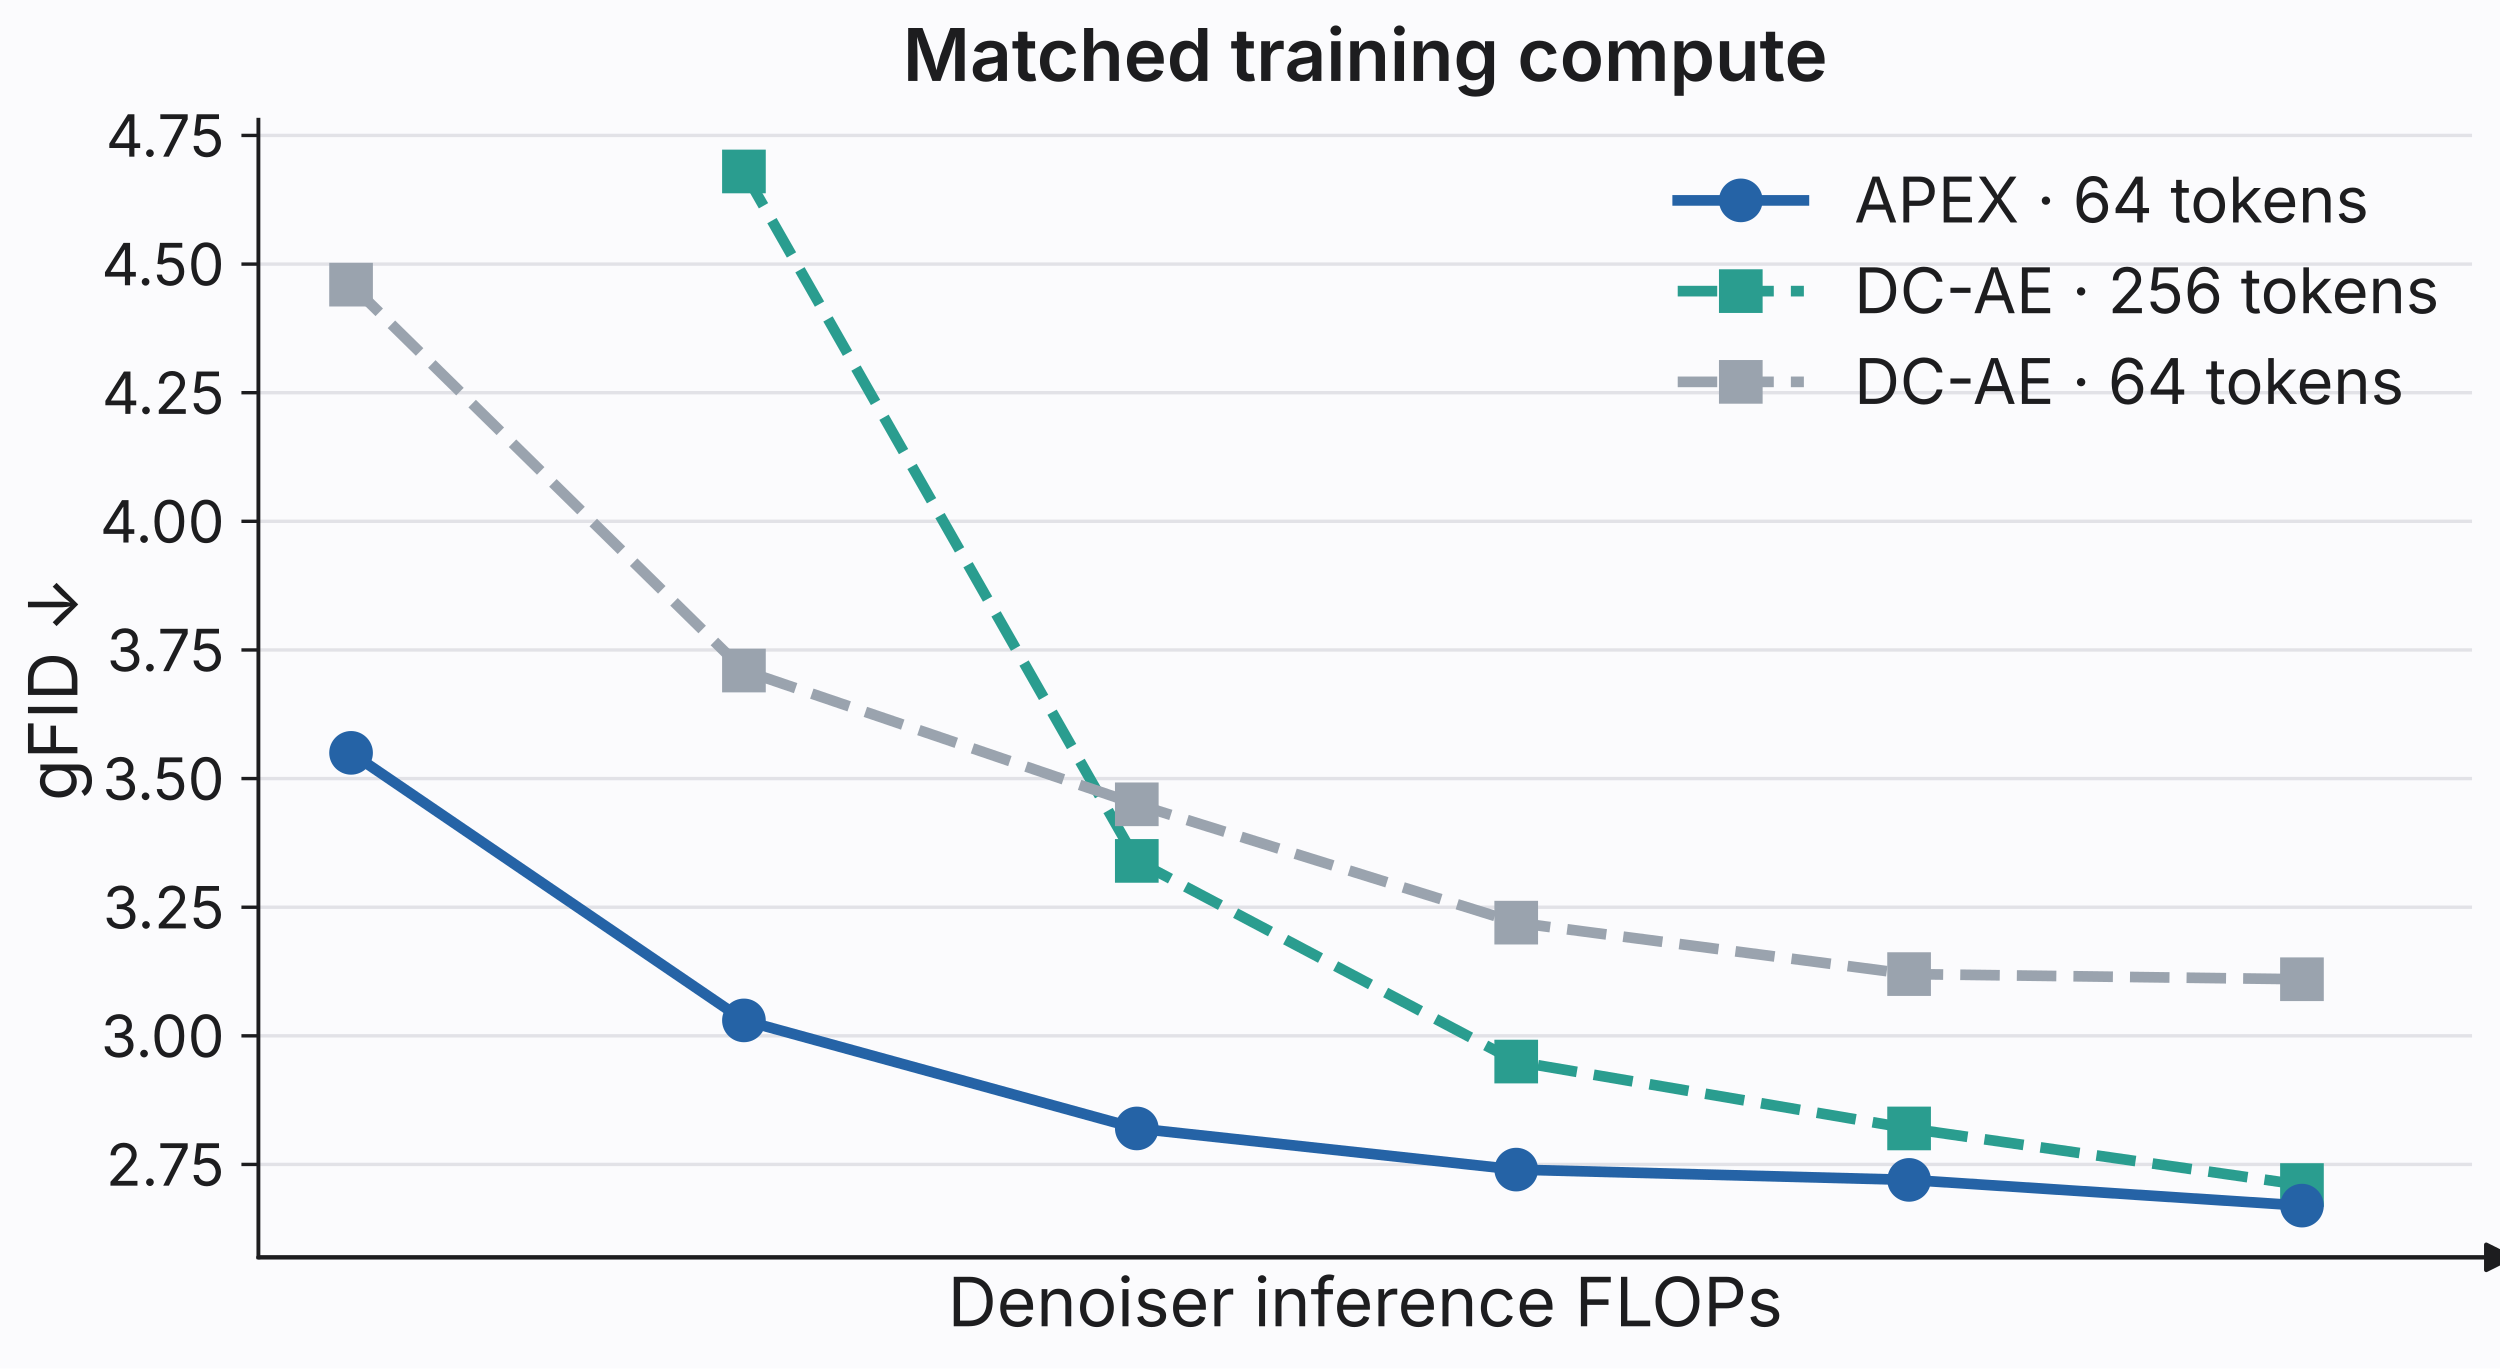
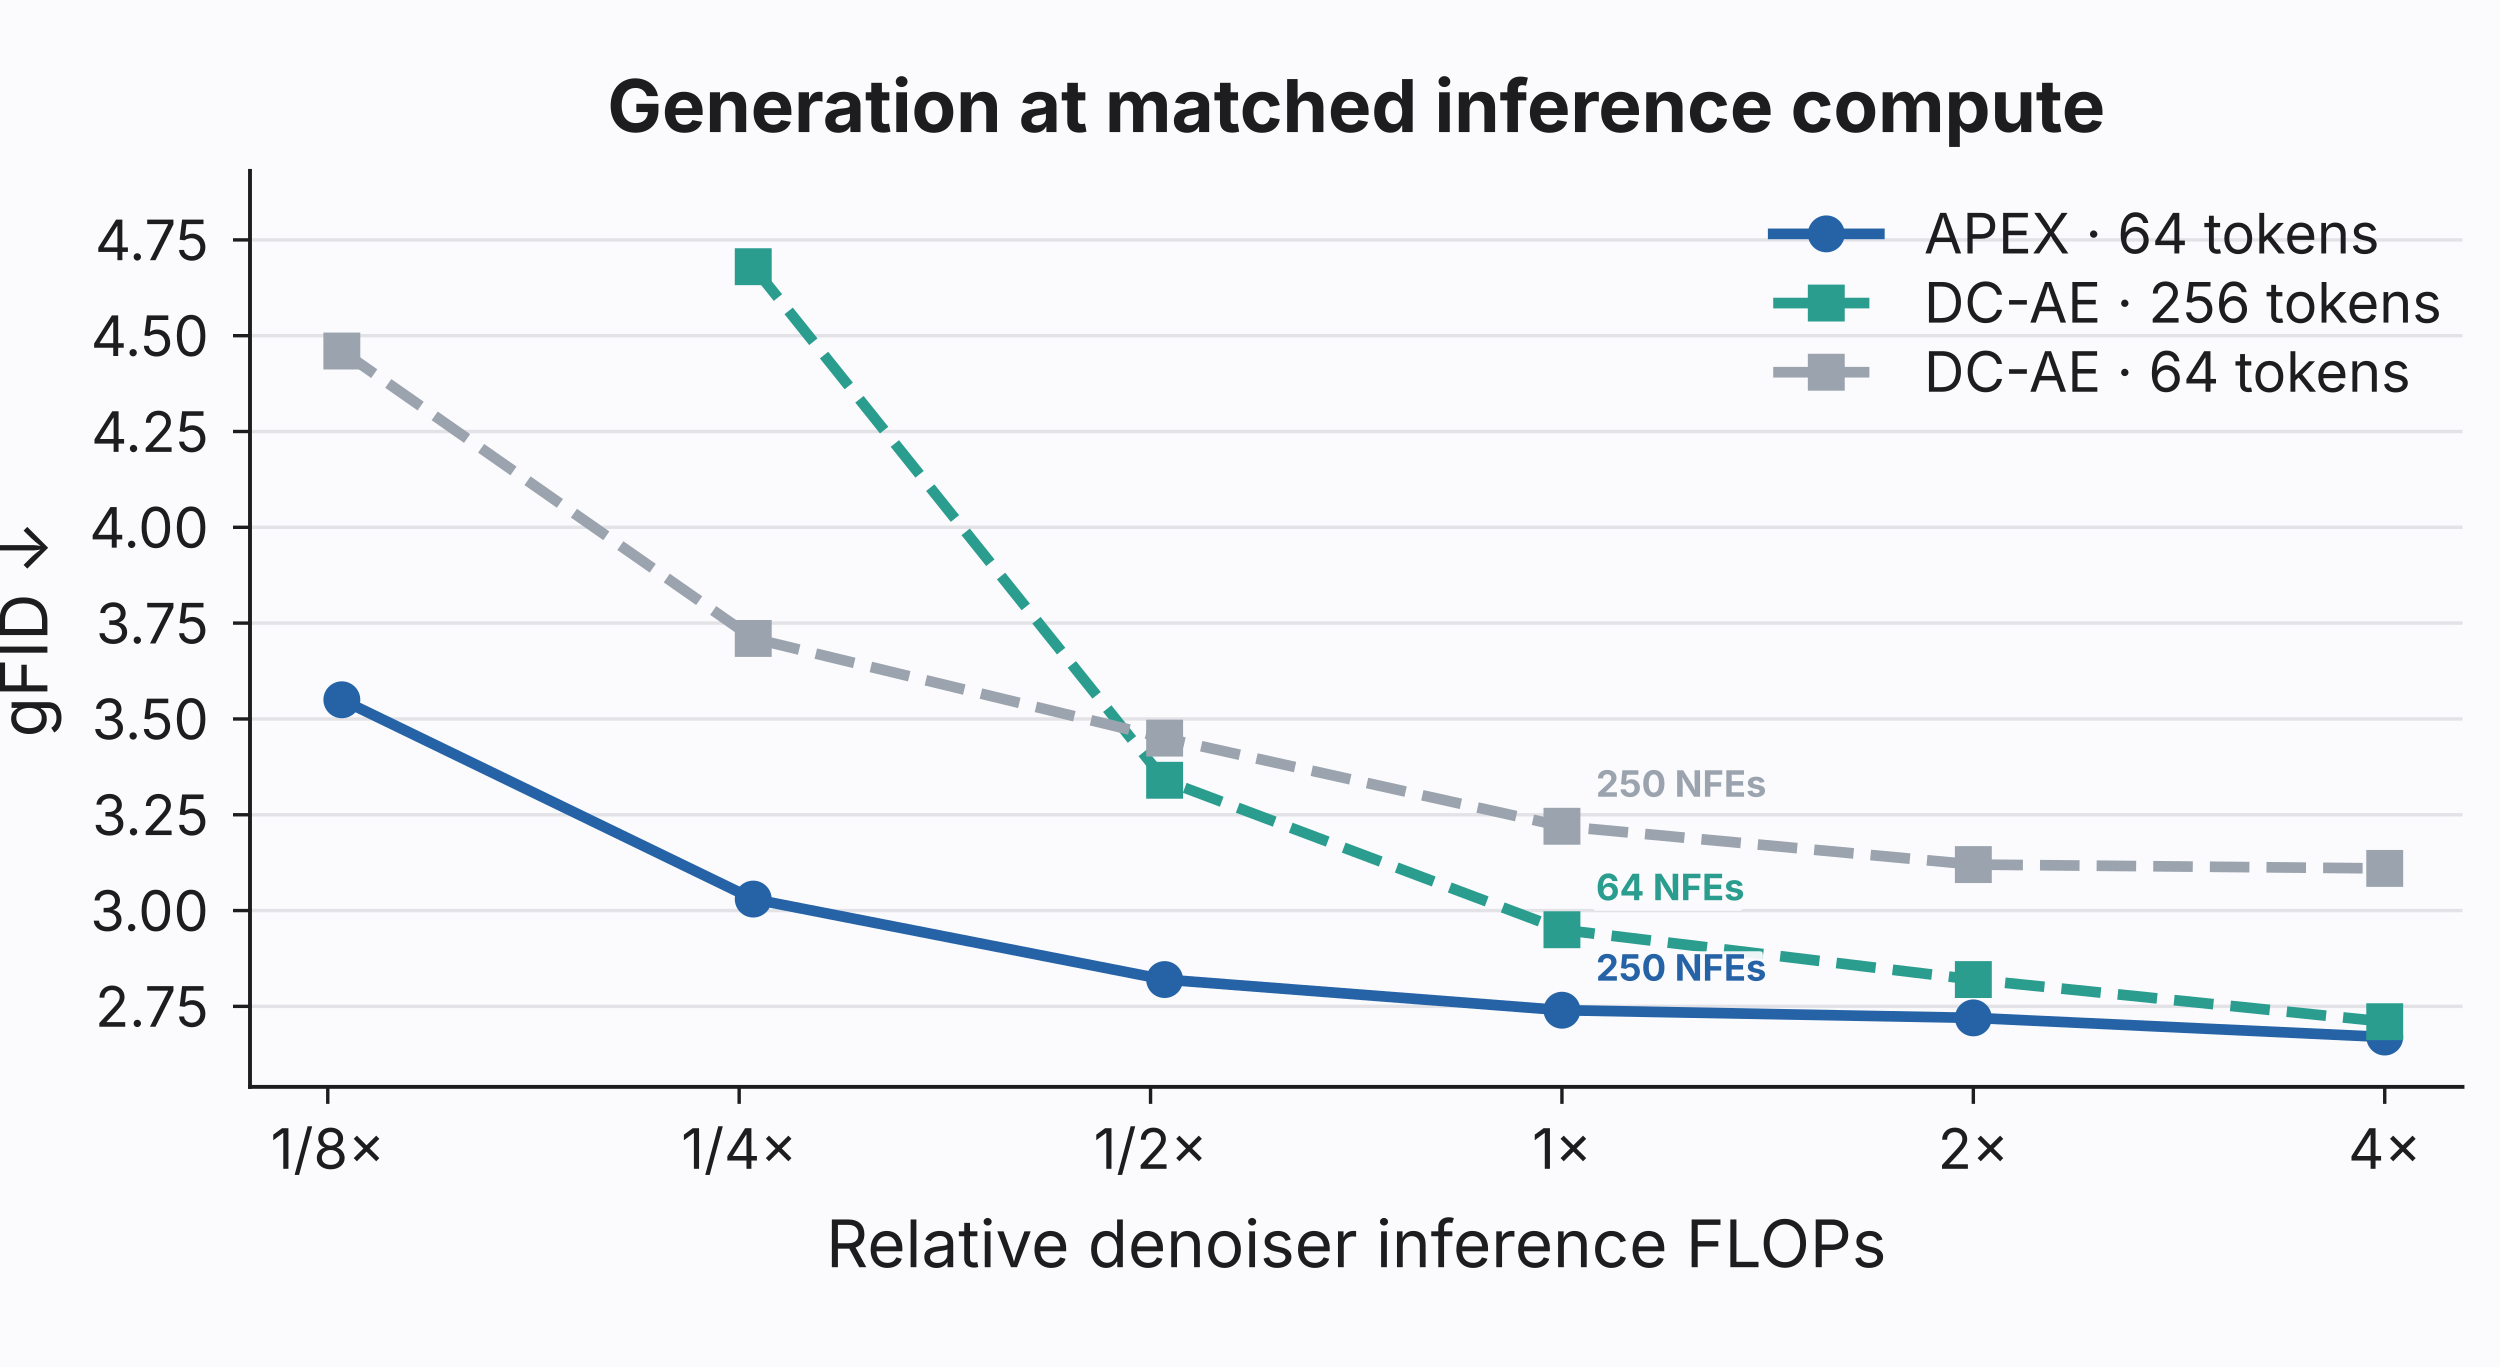
- <svg xmlns="http://www.w3.org/2000/svg" xmlns:xlink="http://www.w3.org/1999/xlink" width="515.204pt" height="282.019pt" viewBox="0 0 515.204 282.019" version="1.1">
+ <svg xmlns="http://www.w3.org/2000/svg" xmlns:xlink="http://www.w3.org/1999/xlink" width="514.8pt" height="281.52pt" viewBox="0 0 514.8 281.52" version="1.1">
  <defs>
    <style type="text/css">*{stroke-linejoin: round; stroke-linecap: butt}</style>
  </defs>
  <g id="figure_1">
    <g id="patch_1">
-       <path d="M 0 282.019 L 515.204 282.019 L 515.204 0 L 0 0 z " style="fill: #fbfbfd" />
+       <path d="M 0 281.52 L 514.8 281.52 L 514.8 0 L 0 0 z " style="fill: #fbfbfd" />
    </g>
    <g id="axes_1">
      <g id="patch_2">
-         <path d="M 53.252 259.112 L 509.444 259.112 L 509.444 24.68 L 53.252 24.68 z " style="fill: #fbfbfd" />
+         <path d="M 51.48 223.808 L 507.078 223.808 L 507.078 35.19 L 51.48 35.19 z " style="fill: #fbfbfd" />
      </g>
      <g id="matplotlib.axis_1">
-         <g id="text_1">
-           <text style="font-size: 14px; font-family: 'Inter', 'Arial', 'Helvetica', 'DejaVu Sans', sans-serif; text-anchor: middle; fill: #1d1d1f" x="281.348" y="273.313" transform="rotate(-0 281.3481 273.3127)">Denoiser inference FLOPs</text>
+         <g id="xtick_1">
+           <g id="line2d_1">
+             <defs>
+               <path id="mc157e074fd" d="M 0 0 L 0 3.5 " style="stroke: #1d1d1f; stroke-width: 0.7" />
+             </defs>
+             <g>
+               <use xlink:href="#mc157e074fd" x="67.494" y="223.808" style="fill: #1d1d1f; stroke: #1d1d1f; stroke-width: 0.7" />
+             </g>
+           </g>
+           <g id="text_1">
+             <text style="font-size: 11.5px; font-family: 'Inter', 'Arial', 'Helvetica', 'DejaVu Sans', sans-serif; text-anchor: middle; fill: #1d1d1f" x="67.494" y="240.681" transform="rotate(-0 67.49383 240.6807)">1/8×</text>
+           </g>
+         </g>
+         <g id="xtick_2">
+           <g id="line2d_2">
+             <g>
+               <use xlink:href="#mc157e074fd" x="152.208" y="223.808" style="fill: #1d1d1f; stroke: #1d1d1f; stroke-width: 0.7" />
+             </g>
+           </g>
+           <g id="text_2">
+             <text style="font-size: 11.5px; font-family: 'Inter', 'Arial', 'Helvetica', 'DejaVu Sans', sans-serif; text-anchor: middle; fill: #1d1d1f" x="152.208" y="240.681" transform="rotate(-0 152.2079 240.6807)">1/4×</text>
+           </g>
+         </g>
+         <g id="xtick_3">
+           <g id="line2d_3">
+             <g>
+               <use xlink:href="#mc157e074fd" x="236.922" y="223.808" style="fill: #1d1d1f; stroke: #1d1d1f; stroke-width: 0.7" />
+             </g>
+           </g>
+           <g id="text_3">
+             <text style="font-size: 11.5px; font-family: 'Inter', 'Arial', 'Helvetica', 'DejaVu Sans', sans-serif; text-anchor: middle; fill: #1d1d1f" x="236.922" y="240.681" transform="rotate(-0 236.922 240.6807)">1/2×</text>
+           </g>
+         </g>
+         <g id="xtick_4">
+           <g id="line2d_4">
+             <g>
+               <use xlink:href="#mc157e074fd" x="321.636" y="223.808" style="fill: #1d1d1f; stroke: #1d1d1f; stroke-width: 0.7" />
+             </g>
+           </g>
+           <g id="text_4">
+             <text style="font-size: 11.5px; font-family: 'Inter', 'Arial', 'Helvetica', 'DejaVu Sans', sans-serif; text-anchor: middle; fill: #1d1d1f" x="321.636" y="240.681" transform="rotate(-0 321.636 240.6807)">1×</text>
+           </g>
+         </g>
+         <g id="xtick_5">
+           <g id="line2d_5">
+             <g>
+               <use xlink:href="#mc157e074fd" x="406.35" y="223.808" style="fill: #1d1d1f; stroke: #1d1d1f; stroke-width: 0.7" />
+             </g>
+           </g>
+           <g id="text_5">
+             <text style="font-size: 11.5px; font-family: 'Inter', 'Arial', 'Helvetica', 'DejaVu Sans', sans-serif; text-anchor: middle; fill: #1d1d1f" x="406.35" y="240.681" transform="rotate(-0 406.3501 240.6807)">2×</text>
+           </g>
+         </g>
+         <g id="xtick_6">
+           <g id="line2d_6">
+             <g>
+               <use xlink:href="#mc157e074fd" x="491.064" y="223.808" style="fill: #1d1d1f; stroke: #1d1d1f; stroke-width: 0.7" />
+             </g>
+           </g>
+           <g id="text_6">
+             <text style="font-size: 11.5px; font-family: 'Inter', 'Arial', 'Helvetica', 'DejaVu Sans', sans-serif; text-anchor: middle; fill: #1d1d1f" x="491.064" y="240.681" transform="rotate(-0 491.0642 240.6807)">4×</text>
+           </g>
+         </g>
+         <g id="text_7">
+           <text style="font-size: 13.5px; font-family: 'Inter', 'Arial', 'Helvetica', 'DejaVu Sans', sans-serif; text-anchor: middle; fill: #1d1d1f" x="279.279" y="260.937" transform="rotate(-0 279.279 260.9369)">Relative denoiser inference FLOPs</text>
        </g>
      </g>
      <g id="matplotlib.axis_2">
        <g id="ytick_1">
-           <g id="line2d_1">
-             <path d="M 53.252 239.974 L 509.444 239.974 " clip-path="url(#pbe19cb5d4b)" style="fill: none; stroke: #e2e2e7; stroke-width: 0.7; stroke-linecap: square" />
-           </g>
-           <g id="line2d_2">
+           <g id="line2d_7">
+             <path d="M 51.48 207.235 L 507.078 207.235 " clip-path="url(#p9570ab3e8c)" style="fill: none; stroke: #e2e2e7; stroke-width: 0.7; stroke-linecap: square" />
+           </g>
+           <g id="line2d_8">
            <defs>
-               <path id="mafd1937e12" d="M 0 0 L -3.5 0 " style="stroke: #1d1d1f; stroke-width: 0.7" />
+               <path id="mf36336dee3" d="M 0 0 L -3.5 0 " style="stroke: #1d1d1f; stroke-width: 0.7" />
            </defs>
            <g>
-               <use xlink:href="#mafd1937e12" x="53.252" y="239.974" style="fill: #1d1d1f; stroke: #1d1d1f; stroke-width: 0.7" />
-             </g>
-           </g>
-           <g id="text_2">
-             <text style="font-size: 12px; font-family: 'Inter', 'Arial', 'Helvetica', 'DejaVu Sans', sans-serif; text-anchor: end; fill: #1d1d1f" x="46.252" y="244.342" transform="rotate(-0 46.25207 244.3422)">2.75</text>
+               <use xlink:href="#mf36336dee3" x="51.48" y="207.235" style="fill: #1d1d1f; stroke: #1d1d1f; stroke-width: 0.7" />
+             </g>
+           </g>
+           <g id="text_8">
+             <text style="font-size: 11.5px; font-family: 'Inter', 'Arial', 'Helvetica', 'DejaVu Sans', sans-serif; text-anchor: end; fill: #1d1d1f" x="42.98" y="211.421" transform="rotate(-0 42.98 211.4214)">2.75</text>
          </g>
        </g>
        <g id="ytick_2">
-           <g id="line2d_3">
-             <path d="M 53.252 213.467 L 509.444 213.467 " clip-path="url(#pbe19cb5d4b)" style="fill: none; stroke: #e2e2e7; stroke-width: 0.7; stroke-linecap: square" />
-           </g>
-           <g id="line2d_4">
-             <g>
-               <use xlink:href="#mafd1937e12" x="53.252" y="213.467" style="fill: #1d1d1f; stroke: #1d1d1f; stroke-width: 0.7" />
-             </g>
-           </g>
-           <g id="text_3">
-             <text style="font-size: 12px; font-family: 'Inter', 'Arial', 'Helvetica', 'DejaVu Sans', sans-serif; text-anchor: end; fill: #1d1d1f" x="46.252" y="217.835" transform="rotate(-0 46.25207 217.8347)">3.00</text>
+           <g id="line2d_9">
+             <path d="M 51.48 187.505 L 507.078 187.505 " clip-path="url(#p9570ab3e8c)" style="fill: none; stroke: #e2e2e7; stroke-width: 0.7; stroke-linecap: square" />
+           </g>
+           <g id="line2d_10">
+             <g>
+               <use xlink:href="#mf36336dee3" x="51.48" y="187.505" style="fill: #1d1d1f; stroke: #1d1d1f; stroke-width: 0.7" />
+             </g>
+           </g>
+           <g id="text_9">
+             <text style="font-size: 11.5px; font-family: 'Inter', 'Arial', 'Helvetica', 'DejaVu Sans', sans-serif; text-anchor: end; fill: #1d1d1f" x="42.98" y="191.691" transform="rotate(-0 42.98 191.6914)">3.00</text>
          </g>
        </g>
        <g id="ytick_3">
-           <g id="line2d_5">
-             <path d="M 53.252 186.959 L 509.444 186.959 " clip-path="url(#pbe19cb5d4b)" style="fill: none; stroke: #e2e2e7; stroke-width: 0.7; stroke-linecap: square" />
-           </g>
-           <g id="line2d_6">
-             <g>
-               <use xlink:href="#mafd1937e12" x="53.252" y="186.959" style="fill: #1d1d1f; stroke: #1d1d1f; stroke-width: 0.7" />
-             </g>
-           </g>
-           <g id="text_4">
-             <text style="font-size: 12px; font-family: 'Inter', 'Arial', 'Helvetica', 'DejaVu Sans', sans-serif; text-anchor: end; fill: #1d1d1f" x="46.252" y="191.327" transform="rotate(-0 46.25207 191.3273)">3.25</text>
+           <g id="line2d_11">
+             <path d="M 51.48 167.775 L 507.078 167.775 " clip-path="url(#p9570ab3e8c)" style="fill: none; stroke: #e2e2e7; stroke-width: 0.7; stroke-linecap: square" />
+           </g>
+           <g id="line2d_12">
+             <g>
+               <use xlink:href="#mf36336dee3" x="51.48" y="167.775" style="fill: #1d1d1f; stroke: #1d1d1f; stroke-width: 0.7" />
+             </g>
+           </g>
+           <g id="text_10">
+             <text style="font-size: 11.5px; font-family: 'Inter', 'Arial', 'Helvetica', 'DejaVu Sans', sans-serif; text-anchor: end; fill: #1d1d1f" x="42.98" y="171.961" transform="rotate(-0 42.98 171.9615)">3.25</text>
          </g>
        </g>
        <g id="ytick_4">
-           <g id="line2d_7">
-             <path d="M 53.252 160.452 L 509.444 160.452 " clip-path="url(#pbe19cb5d4b)" style="fill: none; stroke: #e2e2e7; stroke-width: 0.7; stroke-linecap: square" />
-           </g>
-           <g id="line2d_8">
-             <g>
-               <use xlink:href="#mafd1937e12" x="53.252" y="160.452" style="fill: #1d1d1f; stroke: #1d1d1f; stroke-width: 0.7" />
-             </g>
-           </g>
-           <g id="text_5">
-             <text style="font-size: 12px; font-family: 'Inter', 'Arial', 'Helvetica', 'DejaVu Sans', sans-serif; text-anchor: end; fill: #1d1d1f" x="46.252" y="164.82" transform="rotate(-0 46.25207 164.8198)">3.50</text>
+           <g id="line2d_13">
+             <path d="M 51.48 148.045 L 507.078 148.045 " clip-path="url(#p9570ab3e8c)" style="fill: none; stroke: #e2e2e7; stroke-width: 0.7; stroke-linecap: square" />
+           </g>
+           <g id="line2d_14">
+             <g>
+               <use xlink:href="#mf36336dee3" x="51.48" y="148.045" style="fill: #1d1d1f; stroke: #1d1d1f; stroke-width: 0.7" />
+             </g>
+           </g>
+           <g id="text_11">
+             <text style="font-size: 11.5px; font-family: 'Inter', 'Arial', 'Helvetica', 'DejaVu Sans', sans-serif; text-anchor: end; fill: #1d1d1f" x="42.98" y="152.232" transform="rotate(-0 42.98 152.2315)">3.50</text>
          </g>
        </g>
        <g id="ytick_5">
-           <g id="line2d_9">
-             <path d="M 53.252 133.944 L 509.444 133.944 " clip-path="url(#pbe19cb5d4b)" style="fill: none; stroke: #e2e2e7; stroke-width: 0.7; stroke-linecap: square" />
-           </g>
-           <g id="line2d_10">
-             <g>
-               <use xlink:href="#mafd1937e12" x="53.252" y="133.944" style="fill: #1d1d1f; stroke: #1d1d1f; stroke-width: 0.7" />
-             </g>
-           </g>
-           <g id="text_6">
-             <text style="font-size: 12px; font-family: 'Inter', 'Arial', 'Helvetica', 'DejaVu Sans', sans-serif; text-anchor: end; fill: #1d1d1f" x="46.252" y="138.312" transform="rotate(-0 46.25207 138.3123)">3.75</text>
+           <g id="line2d_15">
+             <path d="M 51.48 128.315 L 507.078 128.315 " clip-path="url(#p9570ab3e8c)" style="fill: none; stroke: #e2e2e7; stroke-width: 0.7; stroke-linecap: square" />
+           </g>
+           <g id="line2d_16">
+             <g>
+               <use xlink:href="#mf36336dee3" x="51.48" y="128.315" style="fill: #1d1d1f; stroke: #1d1d1f; stroke-width: 0.7" />
+             </g>
+           </g>
+           <g id="text_12">
+             <text style="font-size: 11.5px; font-family: 'Inter', 'Arial', 'Helvetica', 'DejaVu Sans', sans-serif; text-anchor: end; fill: #1d1d1f" x="42.98" y="132.502" transform="rotate(-0 42.98 132.5016)">3.75</text>
          </g>
        </g>
        <g id="ytick_6">
-           <g id="line2d_11">
-             <path d="M 53.252 107.437 L 509.444 107.437 " clip-path="url(#pbe19cb5d4b)" style="fill: none; stroke: #e2e2e7; stroke-width: 0.7; stroke-linecap: square" />
-           </g>
-           <g id="line2d_12">
-             <g>
-               <use xlink:href="#mafd1937e12" x="53.252" y="107.437" style="fill: #1d1d1f; stroke: #1d1d1f; stroke-width: 0.7" />
-             </g>
-           </g>
-           <g id="text_7">
-             <text style="font-size: 12px; font-family: 'Inter', 'Arial', 'Helvetica', 'DejaVu Sans', sans-serif; text-anchor: end; fill: #1d1d1f" x="46.252" y="111.805" transform="rotate(-0 46.25207 111.8049)">4.00</text>
+           <g id="line2d_17">
+             <path d="M 51.48 108.585 L 507.078 108.585 " clip-path="url(#p9570ab3e8c)" style="fill: none; stroke: #e2e2e7; stroke-width: 0.7; stroke-linecap: square" />
+           </g>
+           <g id="line2d_18">
+             <g>
+               <use xlink:href="#mf36336dee3" x="51.48" y="108.585" style="fill: #1d1d1f; stroke: #1d1d1f; stroke-width: 0.7" />
+             </g>
+           </g>
+           <g id="text_13">
+             <text style="font-size: 11.5px; font-family: 'Inter', 'Arial', 'Helvetica', 'DejaVu Sans', sans-serif; text-anchor: end; fill: #1d1d1f" x="42.98" y="112.772" transform="rotate(-0 42.98 112.7716)">4.00</text>
          </g>
        </g>
        <g id="ytick_7">
-           <g id="line2d_13">
-             <path d="M 53.252 80.929 L 509.444 80.929 " clip-path="url(#pbe19cb5d4b)" style="fill: none; stroke: #e2e2e7; stroke-width: 0.7; stroke-linecap: square" />
-           </g>
-           <g id="line2d_14">
-             <g>
-               <use xlink:href="#mafd1937e12" x="53.252" y="80.929" style="fill: #1d1d1f; stroke: #1d1d1f; stroke-width: 0.7" />
-             </g>
-           </g>
-           <g id="text_8">
-             <text style="font-size: 12px; font-family: 'Inter', 'Arial', 'Helvetica', 'DejaVu Sans', sans-serif; text-anchor: end; fill: #1d1d1f" x="46.252" y="85.297" transform="rotate(-0 46.25207 85.29741)">4.25</text>
+           <g id="line2d_19">
+             <path d="M 51.48 88.855 L 507.078 88.855 " clip-path="url(#p9570ab3e8c)" style="fill: none; stroke: #e2e2e7; stroke-width: 0.7; stroke-linecap: square" />
+           </g>
+           <g id="line2d_20">
+             <g>
+               <use xlink:href="#mf36336dee3" x="51.48" y="88.855" style="fill: #1d1d1f; stroke: #1d1d1f; stroke-width: 0.7" />
+             </g>
+           </g>
+           <g id="text_14">
+             <text style="font-size: 11.5px; font-family: 'Inter', 'Arial', 'Helvetica', 'DejaVu Sans', sans-serif; text-anchor: end; fill: #1d1d1f" x="42.98" y="93.042" transform="rotate(-0 42.98 93.04164)">4.25</text>
          </g>
        </g>
        <g id="ytick_8">
-           <g id="line2d_15">
-             <path d="M 53.252 54.422 L 509.444 54.422 " clip-path="url(#pbe19cb5d4b)" style="fill: none; stroke: #e2e2e7; stroke-width: 0.7; stroke-linecap: square" />
-           </g>
-           <g id="line2d_16">
-             <g>
-               <use xlink:href="#mafd1937e12" x="53.252" y="54.422" style="fill: #1d1d1f; stroke: #1d1d1f; stroke-width: 0.7" />
-             </g>
-           </g>
-           <g id="text_9">
-             <text style="font-size: 12px; font-family: 'Inter', 'Arial', 'Helvetica', 'DejaVu Sans', sans-serif; text-anchor: end; fill: #1d1d1f" x="46.252" y="58.79" transform="rotate(-0 46.25207 58.78995)">4.50</text>
+           <g id="line2d_21">
+             <path d="M 51.48 69.126 L 507.078 69.126 " clip-path="url(#p9570ab3e8c)" style="fill: none; stroke: #e2e2e7; stroke-width: 0.7; stroke-linecap: square" />
+           </g>
+           <g id="line2d_22">
+             <g>
+               <use xlink:href="#mf36336dee3" x="51.48" y="69.126" style="fill: #1d1d1f; stroke: #1d1d1f; stroke-width: 0.7" />
+             </g>
+           </g>
+           <g id="text_15">
+             <text style="font-size: 11.5px; font-family: 'Inter', 'Arial', 'Helvetica', 'DejaVu Sans', sans-serif; text-anchor: end; fill: #1d1d1f" x="42.98" y="73.312" transform="rotate(-0 42.98 73.31168)">4.50</text>
          </g>
        </g>
        <g id="ytick_9">
-           <g id="line2d_17">
-             <path d="M 53.252 27.914 L 509.444 27.914 " clip-path="url(#pbe19cb5d4b)" style="fill: none; stroke: #e2e2e7; stroke-width: 0.7; stroke-linecap: square" />
-           </g>
-           <g id="line2d_18">
-             <g>
-               <use xlink:href="#mafd1937e12" x="53.252" y="27.914" style="fill: #1d1d1f; stroke: #1d1d1f; stroke-width: 0.7" />
-             </g>
-           </g>
-           <g id="text_10">
-             <text style="font-size: 12px; font-family: 'Inter', 'Arial', 'Helvetica', 'DejaVu Sans', sans-serif; text-anchor: end; fill: #1d1d1f" x="46.252" y="32.282" transform="rotate(-0 46.25207 32.28249)">4.75</text>
-           </g>
-         </g>
-         <g id="text_11">
-           <text style="font-size: 14px; font-family: 'Inter', 'Arial', 'Helvetica', 'DejaVu Sans', sans-serif; text-anchor: middle; fill: #1d1d1f" x="15.952" y="141.896" transform="rotate(-90 15.95238 141.8964)">gFID ↓</text>
+           <g id="line2d_23">
+             <path d="M 51.48 49.396 L 507.078 49.396 " clip-path="url(#p9570ab3e8c)" style="fill: none; stroke: #e2e2e7; stroke-width: 0.7; stroke-linecap: square" />
+           </g>
+           <g id="line2d_24">
+             <g>
+               <use xlink:href="#mf36336dee3" x="51.48" y="49.396" style="fill: #1d1d1f; stroke: #1d1d1f; stroke-width: 0.7" />
+             </g>
+           </g>
+           <g id="text_16">
+             <text style="font-size: 11.5px; font-family: 'Inter', 'Arial', 'Helvetica', 'DejaVu Sans', sans-serif; text-anchor: end; fill: #1d1d1f" x="42.98" y="53.582" transform="rotate(-0 42.98 53.58173)">4.75</text>
+           </g>
+         </g>
+         <g id="text_17">
+           <text style="font-size: 13.5px; font-family: 'Inter', 'Arial', 'Helvetica', 'DejaVu Sans', sans-serif; text-anchor: middle; fill: #1d1d1f" x="9.759" y="129.499" transform="rotate(-90 9.758594 129.4992)">gFID ↓</text>
        </g>
      </g>
      <g id="patch_3">
-         <path d="M 53.252 259.112 L 53.252 24.68 " style="fill: none; stroke: #1d1d1f; stroke-width: 0.8; stroke-linejoin: miter; stroke-linecap: square" />
-       </g>
-       <g id="line2d_19">
-         <path d="M 153.31 35.336 L 234.273 177.416 L 312.465 218.768 L 393.428 232.552 L 474.39 244.215 " clip-path="url(#pbe19cb5d4b)" style="fill: none; stroke-dasharray: 8.14,3.52; stroke-dashoffset: 0; stroke: #2a9d8f; stroke-width: 2.2" />
+         <path d="M 51.48 223.808 L 51.48 35.19 " style="fill: none; stroke: #1d1d1f; stroke-width: 0.8; stroke-linejoin: miter; stroke-linecap: square" />
+       </g>
+       <g id="patch_4">
+         <path d="M 51.48 223.808 L 507.078 223.808 " style="fill: none; stroke: #1d1d1f; stroke-width: 0.8; stroke-linejoin: miter; stroke-linecap: square" />
+       </g>
+       <g id="text_18">
+         <text style="font-weight: 700; font-size: 15px; font-family: 'Inter', 'Arial', 'Helvetica', 'DejaVu Sans', sans-serif; text-anchor: middle; fill: #1d1d1f" x="279.279" y="27.19" transform="rotate(-0 279.279 27.19)">Generation at matched inference compute</text>
+       </g>
+       <g id="line2d_25">
+         <path d="M 70.392 144.099 L 155.106 185.138 L 239.821 201.711 L 321.636 208.024 L 406.35 209.603 L 491.064 213.549 " clip-path="url(#p9570ab3e8c)" style="fill: none; stroke: #2563a6; stroke-width: 2.2; stroke-linecap: square" />
        <defs>
-           <path id="md10c998fa2" d="M -4 4 L 4 4 L 4 -4 L -4 -4 z " style="stroke: #2a9d8f; stroke-linejoin: miter" />
+           <path id="mff3774570f" d="M 0 3.3 C 0.875 3.3 1.715 2.952 2.333 2.333 C 2.952 1.715 3.3 0.875 3.3 0 C 3.3 -0.875 2.952 -1.715 2.333 -2.333 C 1.715 -2.952 0.875 -3.3 0 -3.3 C -0.875 -3.3 -1.715 -2.952 -2.333 -2.333 C -2.952 -1.715 -3.3 -0.875 -3.3 0 C -3.3 0.875 -2.952 1.715 -2.333 2.333 C -1.715 2.952 -0.875 3.3 0 3.3 z " style="stroke: #2563a6" />
        </defs>
-         <g clip-path="url(#pbe19cb5d4b)">
-           <use xlink:href="#md10c998fa2" x="153.31" y="35.336" style="fill: #2a9d8f; stroke: #2a9d8f; stroke-linejoin: miter" />
-           <use xlink:href="#md10c998fa2" x="234.273" y="177.416" style="fill: #2a9d8f; stroke: #2a9d8f; stroke-linejoin: miter" />
-           <use xlink:href="#md10c998fa2" x="312.465" y="218.768" style="fill: #2a9d8f; stroke: #2a9d8f; stroke-linejoin: miter" />
-           <use xlink:href="#md10c998fa2" x="393.428" y="232.552" style="fill: #2a9d8f; stroke: #2a9d8f; stroke-linejoin: miter" />
-           <use xlink:href="#md10c998fa2" x="474.39" y="244.215" style="fill: #2a9d8f; stroke: #2a9d8f; stroke-linejoin: miter" />
-         </g>
-       </g>
-       <g id="patch_4">
-         <path d="M 53.252 259.112 Q 285.91 259.112 517.562 259.112 " style="fill: none; stroke: #1d1d1f; stroke-width: 0.9; stroke-linecap: round" />
-         <path d="M 512.362 256.512 L 517.562 259.112 L 512.362 261.712 z " style="fill: #1d1d1f; stroke: #1d1d1f; stroke-width: 0.9; stroke-linecap: round" />
-       </g>
-       <g id="text_12">
-         <text style="font-weight: 600; font-size: 15px; font-family: 'Inter', 'Arial', 'Helvetica', 'DejaVu Sans', sans-serif; text-anchor: middle; fill: #1d1d1f" x="281.348" y="16.68" transform="rotate(-0 281.3481 16.68041)">Matched training compute</text>
-       </g>
-       <g id="line2d_20">
-         <path d="M 72.347 58.663 L 153.31 138.185 L 234.273 165.753 L 312.465 190.14 L 393.428 200.743 L 474.39 201.803 " clip-path="url(#pbe19cb5d4b)" style="fill: none; stroke-dasharray: 8.14,3.52; stroke-dashoffset: 0; stroke: #9aa3ae; stroke-width: 2.2" />
+         <g clip-path="url(#p9570ab3e8c)">
+           <use xlink:href="#mff3774570f" x="70.392" y="144.099" style="fill: #2563a6; stroke: #2563a6" />
+           <use xlink:href="#mff3774570f" x="155.106" y="185.138" style="fill: #2563a6; stroke: #2563a6" />
+           <use xlink:href="#mff3774570f" x="239.821" y="201.711" style="fill: #2563a6; stroke: #2563a6" />
+           <use xlink:href="#mff3774570f" x="321.636" y="208.024" style="fill: #2563a6; stroke: #2563a6" />
+           <use xlink:href="#mff3774570f" x="406.35" y="209.603" style="fill: #2563a6; stroke: #2563a6" />
+           <use xlink:href="#mff3774570f" x="491.064" y="213.549" style="fill: #2563a6; stroke: #2563a6" />
+         </g>
+       </g>
+       <g id="line2d_26">
+         <path d="M 155.106 54.92 L 239.821 160.673 L 321.636 191.451 L 406.35 201.711 L 491.064 210.392 " clip-path="url(#p9570ab3e8c)" style="fill: none; stroke-dasharray: 8.14,3.52; stroke-dashoffset: 0; stroke: #2a9d8f; stroke-width: 2.2" />
        <defs>
-           <path id="m119fff494f" d="M -4 4 L 4 4 L 4 -4 L -4 -4 z " style="stroke: #9aa3ae; stroke-linejoin: miter" />
+           <path id="mef6bd8b5e9" d="M -3.3 3.3 L 3.3 3.3 L 3.3 -3.3 L -3.3 -3.3 z " style="stroke: #2a9d8f; stroke-linejoin: miter" />
        </defs>
-         <g clip-path="url(#pbe19cb5d4b)">
-           <use xlink:href="#m119fff494f" x="72.347" y="58.663" style="fill: #9aa3ae; stroke: #9aa3ae; stroke-linejoin: miter" />
-           <use xlink:href="#m119fff494f" x="153.31" y="138.185" style="fill: #9aa3ae; stroke: #9aa3ae; stroke-linejoin: miter" />
-           <use xlink:href="#m119fff494f" x="234.273" y="165.753" style="fill: #9aa3ae; stroke: #9aa3ae; stroke-linejoin: miter" />
-           <use xlink:href="#m119fff494f" x="312.465" y="190.14" style="fill: #9aa3ae; stroke: #9aa3ae; stroke-linejoin: miter" />
-           <use xlink:href="#m119fff494f" x="393.428" y="200.743" style="fill: #9aa3ae; stroke: #9aa3ae; stroke-linejoin: miter" />
-           <use xlink:href="#m119fff494f" x="474.39" y="201.803" style="fill: #9aa3ae; stroke: #9aa3ae; stroke-linejoin: miter" />
-         </g>
-       </g>
-       <g id="line2d_21">
-         <path d="M 72.347 155.15 L 153.31 210.286 L 234.273 232.552 L 312.465 241.034 L 393.428 243.155 L 474.39 248.456 " clip-path="url(#pbe19cb5d4b)" style="fill: none; stroke: #2563a6; stroke-width: 2.2; stroke-linecap: square" />
+         <g clip-path="url(#p9570ab3e8c)">
+           <use xlink:href="#mef6bd8b5e9" x="155.106" y="54.92" style="fill: #2a9d8f; stroke: #2a9d8f; stroke-linejoin: miter" />
+           <use xlink:href="#mef6bd8b5e9" x="239.821" y="160.673" style="fill: #2a9d8f; stroke: #2a9d8f; stroke-linejoin: miter" />
+           <use xlink:href="#mef6bd8b5e9" x="321.636" y="191.451" style="fill: #2a9d8f; stroke: #2a9d8f; stroke-linejoin: miter" />
+           <use xlink:href="#mef6bd8b5e9" x="406.35" y="201.711" style="fill: #2a9d8f; stroke: #2a9d8f; stroke-linejoin: miter" />
+           <use xlink:href="#mef6bd8b5e9" x="491.064" y="210.392" style="fill: #2a9d8f; stroke: #2a9d8f; stroke-linejoin: miter" />
+         </g>
+       </g>
+       <g id="line2d_27">
+         <path d="M 70.392 72.282 L 155.106 131.472 L 239.821 151.991 L 321.636 170.143 L 406.35 178.035 L 491.064 178.824 " clip-path="url(#p9570ab3e8c)" style="fill: none; stroke-dasharray: 8.14,3.52; stroke-dashoffset: 0; stroke: #9aa3ae; stroke-width: 2.2" />
        <defs>
-           <path id="m2f9d5fda69" d="M 0 4 C 1.061 4 2.078 3.579 2.828 2.828 C 3.579 2.078 4 1.061 4 0 C 4 -1.061 3.579 -2.078 2.828 -2.828 C 2.078 -3.579 1.061 -4 0 -4 C -1.061 -4 -2.078 -3.579 -2.828 -2.828 C -3.579 -2.078 -4 -1.061 -4 0 C -4 1.061 -3.579 2.078 -2.828 2.828 C -2.078 3.579 -1.061 4 0 4 z " style="stroke: #2563a6" />
+           <path id="m5bf43b2465" d="M -3.3 3.3 L 3.3 3.3 L 3.3 -3.3 L -3.3 -3.3 z " style="stroke: #9aa3ae; stroke-linejoin: miter" />
        </defs>
-         <g clip-path="url(#pbe19cb5d4b)">
-           <use xlink:href="#m2f9d5fda69" x="72.347" y="155.15" style="fill: #2563a6; stroke: #2563a6" />
-           <use xlink:href="#m2f9d5fda69" x="153.31" y="210.286" style="fill: #2563a6; stroke: #2563a6" />
-           <use xlink:href="#m2f9d5fda69" x="234.273" y="232.552" style="fill: #2563a6; stroke: #2563a6" />
-           <use xlink:href="#m2f9d5fda69" x="312.465" y="241.034" style="fill: #2563a6; stroke: #2563a6" />
-           <use xlink:href="#m2f9d5fda69" x="393.428" y="243.155" style="fill: #2563a6; stroke: #2563a6" />
-           <use xlink:href="#m2f9d5fda69" x="474.39" y="248.456" style="fill: #2563a6; stroke: #2563a6" />
+         <g clip-path="url(#p9570ab3e8c)">
+           <use xlink:href="#m5bf43b2465" x="70.392" y="72.282" style="fill: #9aa3ae; stroke: #9aa3ae; stroke-linejoin: miter" />
+           <use xlink:href="#m5bf43b2465" x="155.106" y="131.472" style="fill: #9aa3ae; stroke: #9aa3ae; stroke-linejoin: miter" />
+           <use xlink:href="#m5bf43b2465" x="239.821" y="151.991" style="fill: #9aa3ae; stroke: #9aa3ae; stroke-linejoin: miter" />
+           <use xlink:href="#m5bf43b2465" x="321.636" y="170.143" style="fill: #9aa3ae; stroke: #9aa3ae; stroke-linejoin: miter" />
+           <use xlink:href="#m5bf43b2465" x="406.35" y="178.035" style="fill: #9aa3ae; stroke: #9aa3ae; stroke-linejoin: miter" />
+           <use xlink:href="#m5bf43b2465" x="491.064" y="178.824" style="fill: #9aa3ae; stroke: #9aa3ae; stroke-linejoin: miter" />
        </g>
      </g>
      <g id="legend_1">
-         <g id="line2d_22">
-           <path d="M 345.746 41.295 L 358.746 41.295 L 371.746 41.295 " style="fill: none; stroke: #2563a6; stroke-width: 2.2; stroke-linecap: square" />
+         <g id="line2d_28">
+           <path d="M 365.143 48.162 L 376.068 48.162 L 386.993 48.162 " style="fill: none; stroke: #2563a6; stroke-width: 2.2; stroke-linecap: square" />
          <g>
-             <use xlink:href="#m2f9d5fda69" x="358.746" y="41.295" style="fill: #2563a6; stroke: #2563a6" />
-           </g>
-         </g>
-         <g id="text_13">
-           <text style="font-size: 13px; font-family: 'Inter', 'Arial', 'Helvetica', 'DejaVu Sans', sans-serif; text-anchor: start; fill: #1d1d1f" x="382.146" y="45.845" transform="rotate(-0 382.1456 45.84477)">APEX · 64 tokens</text>
-         </g>
-         <g id="line2d_23">
-           <path d="M 345.746 59.995 L 358.746 59.995 L 371.746 59.995 " style="fill: none; stroke-dasharray: 8.14,3.52; stroke-dashoffset: 0; stroke: #2a9d8f; stroke-width: 2.2" />
+             <use xlink:href="#mff3774570f" x="376.068" y="48.162" style="fill: #2563a6; stroke: #2563a6" />
+           </g>
+         </g>
+         <g id="text_19">
+           <text style="font-size: 11.5px; font-family: 'Inter', 'Arial', 'Helvetica', 'DejaVu Sans', sans-serif; text-anchor: start; fill: #1d1d1f" x="396.193" y="52.187" transform="rotate(-0 396.1928 52.18731)">APEX · 64 tokens</text>
+         </g>
+         <g id="line2d_29">
+           <path d="M 365.143 62.405 L 376.068 62.405 L 386.993 62.405 " style="fill: none; stroke-dasharray: 8.14,3.52; stroke-dashoffset: 0; stroke: #2a9d8f; stroke-width: 2.2" />
          <g>
-             <use xlink:href="#md10c998fa2" x="358.746" y="59.995" style="fill: #2a9d8f; stroke: #2a9d8f; stroke-linejoin: miter" />
-           </g>
-         </g>
-         <g id="text_14">
-           <text style="font-size: 13px; font-family: 'Inter', 'Arial', 'Helvetica', 'DejaVu Sans', sans-serif; text-anchor: start; fill: #1d1d1f" x="382.146" y="64.545" transform="rotate(-0 382.1456 64.54496)">DC-AE · 256 tokens</text>
-         </g>
-         <g id="line2d_24">
-           <path d="M 345.746 78.695 L 358.746 78.695 L 371.746 78.695 " style="fill: none; stroke-dasharray: 8.14,3.52; stroke-dashoffset: 0; stroke: #9aa3ae; stroke-width: 2.2" />
+             <use xlink:href="#mef6bd8b5e9" x="376.068" y="62.405" style="fill: #2a9d8f; stroke: #2a9d8f; stroke-linejoin: miter" />
+           </g>
+         </g>
+         <g id="text_20">
+           <text style="font-size: 11.5px; font-family: 'Inter', 'Arial', 'Helvetica', 'DejaVu Sans', sans-serif; text-anchor: start; fill: #1d1d1f" x="396.193" y="66.43" transform="rotate(-0 396.1928 66.42979)">DC-AE · 256 tokens</text>
+         </g>
+         <g id="line2d_30">
+           <path d="M 365.143 76.647 L 376.068 76.647 L 386.993 76.647 " style="fill: none; stroke-dasharray: 8.14,3.52; stroke-dashoffset: 0; stroke: #9aa3ae; stroke-width: 2.2" />
          <g>
-             <use xlink:href="#m119fff494f" x="358.746" y="78.695" style="fill: #9aa3ae; stroke: #9aa3ae; stroke-linejoin: miter" />
-           </g>
-         </g>
-         <g id="text_15">
-           <text style="font-size: 13px; font-family: 'Inter', 'Arial', 'Helvetica', 'DejaVu Sans', sans-serif; text-anchor: start; fill: #1d1d1f" x="382.146" y="83.245" transform="rotate(-0 382.1456 83.24516)">DC-AE · 64 tokens</text>
-         </g>
+             <use xlink:href="#m5bf43b2465" x="376.068" y="76.647" style="fill: #9aa3ae; stroke: #9aa3ae; stroke-linejoin: miter" />
+           </g>
+         </g>
+         <g id="text_21">
+           <text style="font-size: 11.5px; font-family: 'Inter', 'Arial', 'Helvetica', 'DejaVu Sans', sans-serif; text-anchor: start; fill: #1d1d1f" x="396.193" y="80.672" transform="rotate(-0 396.1928 80.67227)">DC-AE · 64 tokens</text>
+         </g>
+       </g>
+       <g id="text_22">
+         <g id="patch_5">
+           <path d="M 328.636 204.124 L 362.402 204.124 Q 363.002 204.124 363.002 203.524 L 363.002 196.486 Q 363.002 195.886 362.402 195.886 L 328.636 195.886 Q 328.036 195.886 328.036 196.486 L 328.036 203.524 Q 328.036 204.124 328.636 204.124 z " style="fill: #fbfbfd; opacity: 0.94" />
+         </g>
+         <text style="font-weight: 700; font-size: 7.5px; font-family: 'Inter', 'Arial', 'Helvetica', 'DejaVu Sans', sans-serif; text-anchor: start; fill: #2563a6" x="328.636" y="201.946" transform="rotate(-0 328.636 201.9461)">250 NFEs</text>
+       </g>
+       <g id="text_23">
+         <g id="patch_6">
+           <path d="M 328.636 187.551 L 358.232 187.551 Q 358.832 187.551 358.832 186.951 L 358.832 179.913 Q 358.832 179.313 358.232 179.313 L 328.636 179.313 Q 328.036 179.313 328.036 179.913 L 328.036 186.951 Q 328.036 187.551 328.636 187.551 z " style="fill: #fbfbfd; opacity: 0.94" />
+         </g>
+         <text style="font-weight: 700; font-size: 7.5px; font-family: 'Inter', 'Arial', 'Helvetica', 'DejaVu Sans', sans-serif; text-anchor: start; fill: #2a9d8f" x="328.636" y="185.373" transform="rotate(-0 328.636 185.3729)">64 NFEs</text>
+       </g>
+       <g id="text_24">
+         <g id="patch_7">
+           <path d="M 328.636 166.243 L 362.402 166.243 Q 363.002 166.243 363.002 165.643 L 363.002 158.604 Q 363.002 158.004 362.402 158.004 L 328.636 158.004 Q 328.036 158.004 328.036 158.604 L 328.036 165.643 Q 328.036 166.243 328.636 166.243 z " style="fill: #fbfbfd; opacity: 0.94" />
+         </g>
+         <text style="font-weight: 700; font-size: 7.5px; font-family: 'Inter', 'Arial', 'Helvetica', 'DejaVu Sans', sans-serif; text-anchor: start; fill: #9aa3ae" x="328.636" y="164.065" transform="rotate(-0 328.636 164.0645)">250 NFEs</text>
      </g>
    </g>
  </g>
  <defs>
-     <clipPath id="pbe19cb5d4b">
-       <rect x="53.252" y="24.68" width="456.192" height="234.432" />
+     <clipPath id="p9570ab3e8c">
+       <rect x="51.48" y="35.19" width="455.598" height="188.618" />
    </clipPath>
  </defs>
</svg>
